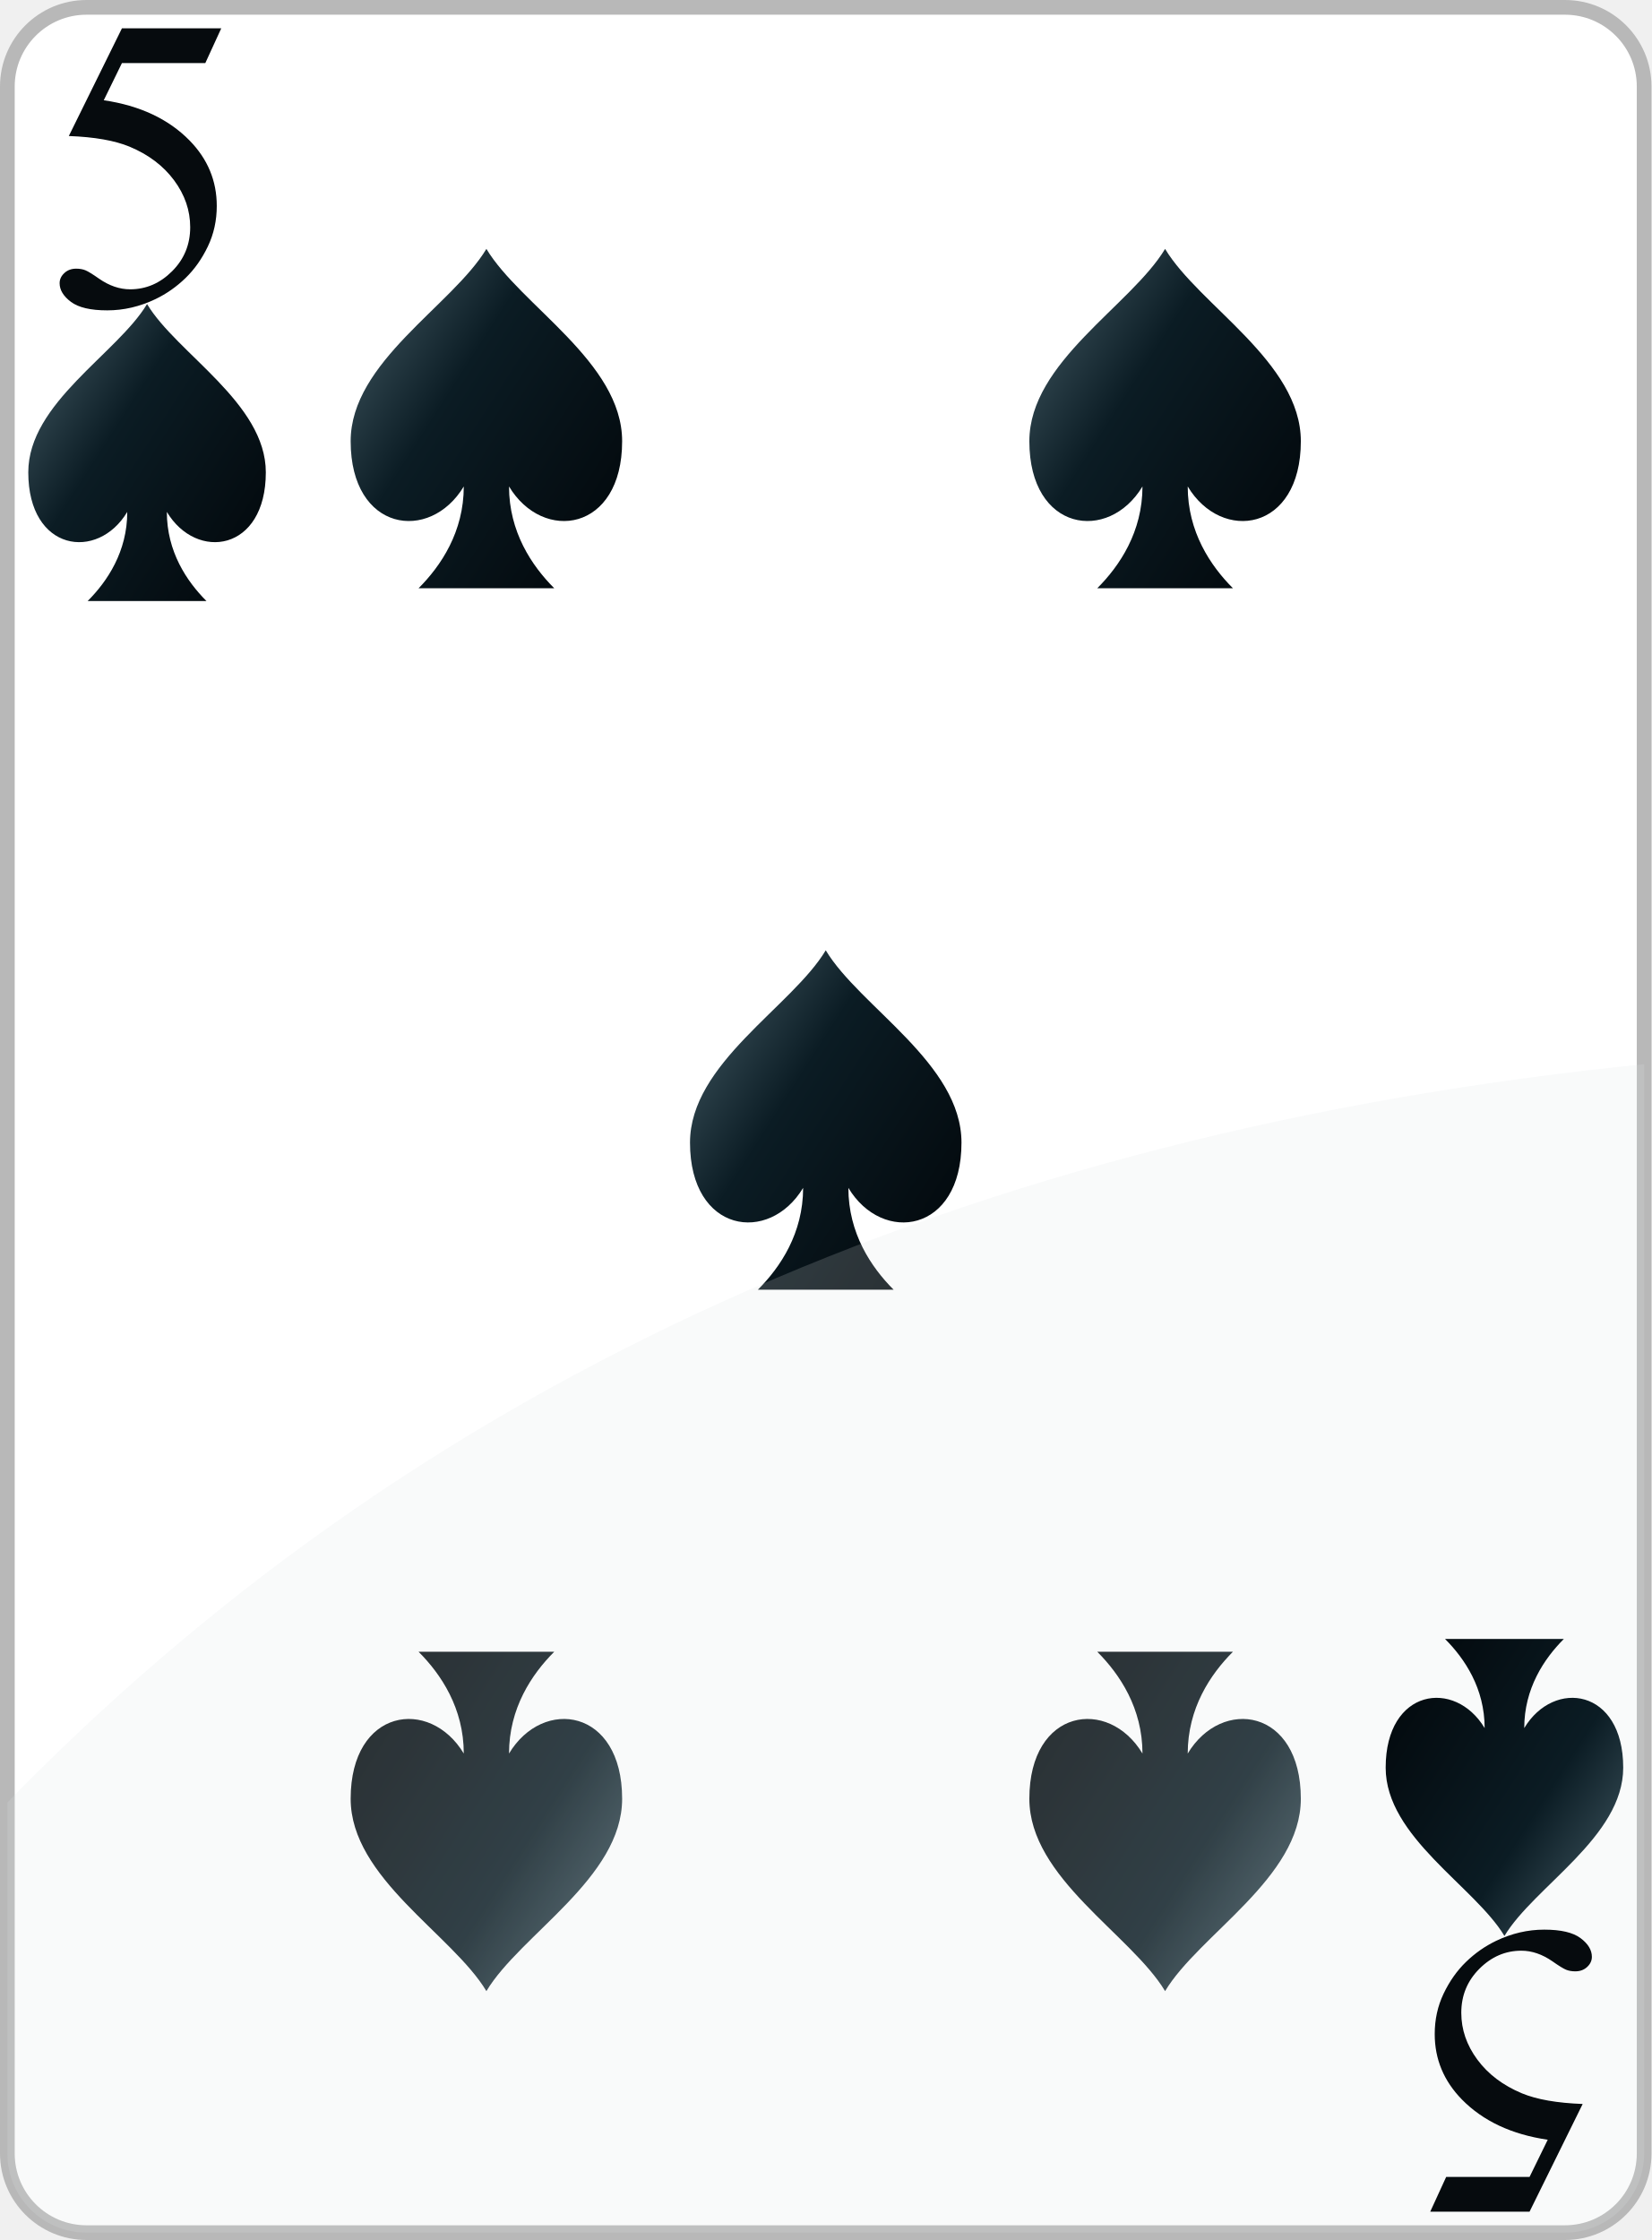
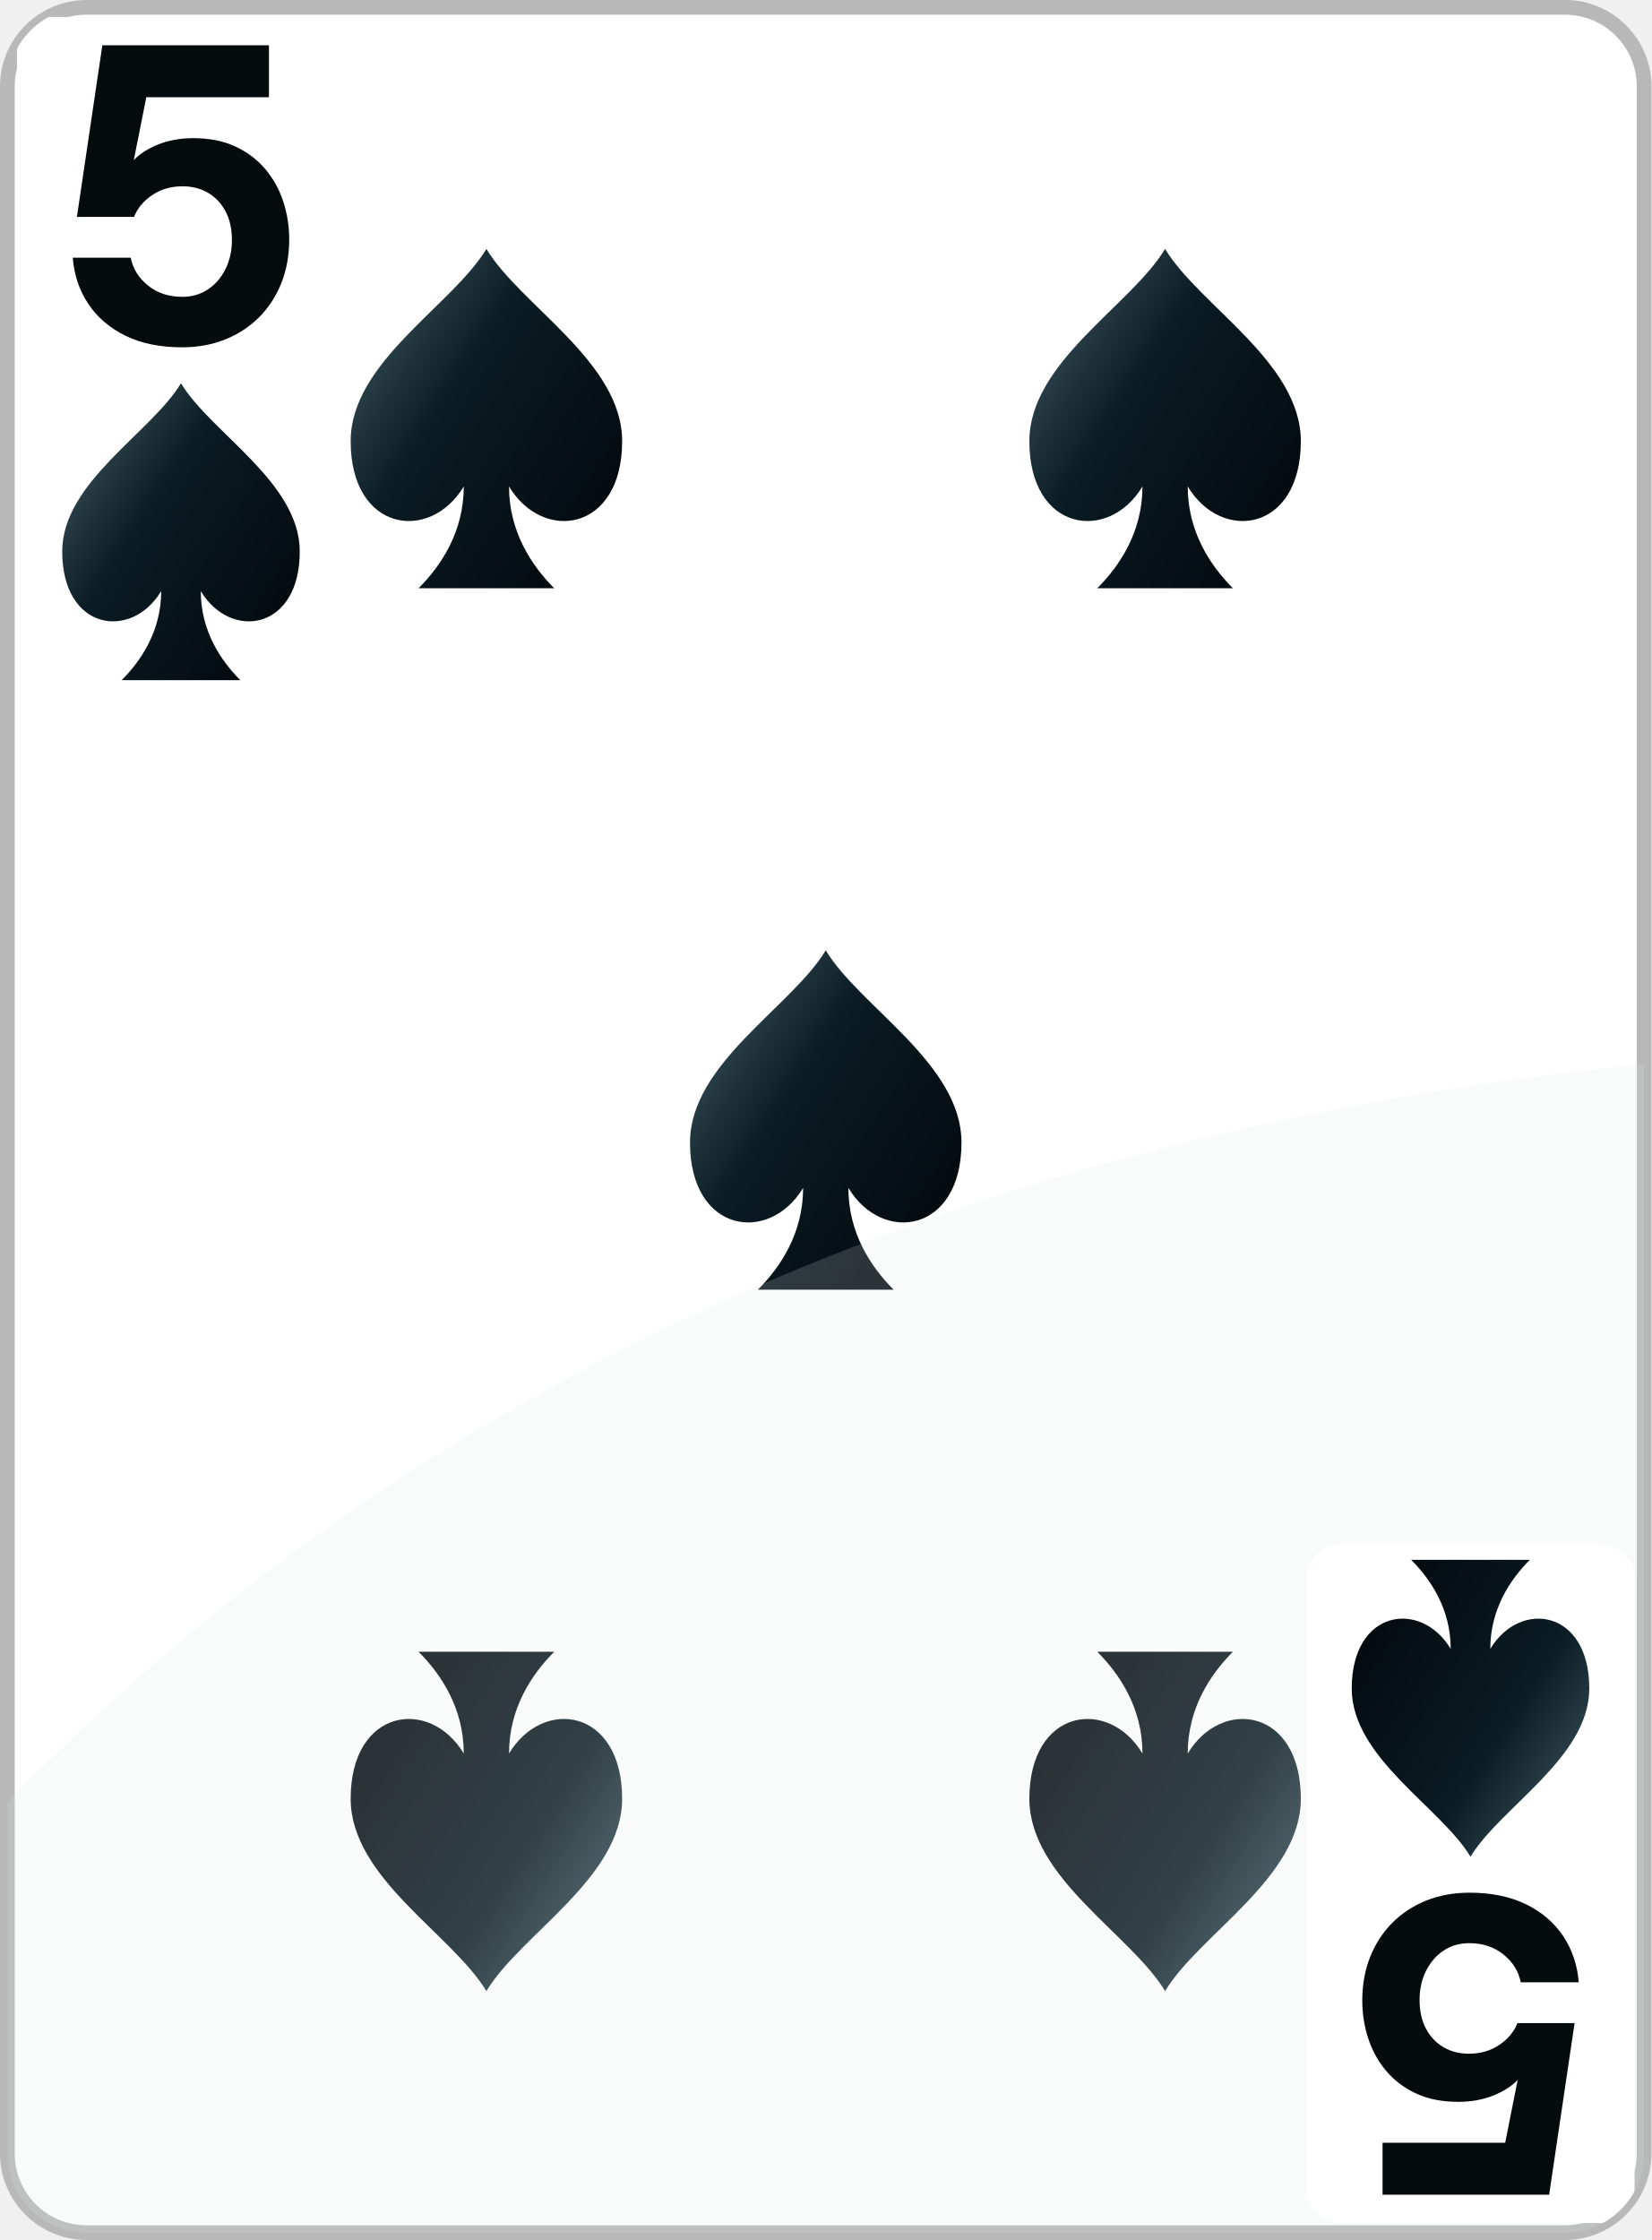
<svg xmlns="http://www.w3.org/2000/svg" xmlns:xlink="http://www.w3.org/1999/xlink" viewBox="0 0 146 198" color="#060b0e">
  <defs>
    <linearGradient id="ink" x1="0" y1="0" x2="1" y2=".8" gradientUnits="objectBoundingBox">
      <stop stop-color="#4a626c" />
      <stop offset=".43" stop-color="#0b1c24" />
      <stop offset="1" stop-color="#03090d" />
    </linearGradient>
    <path id="pip" d="M0-15C-3-10-12-5-12 2C-12 10-5 11-2 6C-2 10-4 13-6 15H6C4 13 2 10 2 6C5 11 12 10 12 2C12-5 3-10 0-15Z" fill="url(#ink)" />
    <clipPath id="card">
      <rect x=".65" y=".65" width="144.7" height="196.7" rx="7" />
    </clipPath>
    <g id="index">
-       <g fill="currentColor" transform="translate(3.5 27) scale(0.01806641 -0.01806641)">
-         <path d="M889 1356 811 1186H403L314 1004Q579 965 734 807Q867 671 867 487Q867 380 823.5 289.0Q780 198 714.0 134.0Q648 70 567 31Q452 -24 331 -24Q209 -24 153.5 17.5Q98 59 98 109Q98 137 121.0 158.5Q144 180 179 180Q205 180 224.5 172.0Q244 164 291 131Q366 79 443 79Q560 79 648.5 167.5Q737 256 737 383Q737 506 658.0 612.5Q579 719 440 777Q331 822 143 829L403 1356Z" transform="translate(0 0)" />
-       </g>
-       <use xlink:href="#pip" transform="translate(13 40) rotate(0) scale(0.875)" />
+       <rect x="1.5" y="1.5" width="29" height="60" rx="3" fill="#fff" />
+       <svg x="1" y="2" width="30" height="34" viewBox="0 0 32 36">
+         <path fill="currentColor" d="M16.1 30.48Q12.988 30.48 10.752 29.381Q8.517 28.283 7.251 26.373Q5.985 24.463 5.794 22.028H11.262Q11.562 23.576 12.884 24.648Q14.207 25.72 16.114 25.72Q17.496 25.72 18.55 25.012Q19.604 24.304 20.204 23.09Q20.803 21.876 20.803 20.38Q20.803 18.789 20.197 17.654Q19.59 16.519 18.543 15.909Q17.496 15.299 16.157 15.299Q14.506 15.299 13.278 16.133Q12.05 16.967 11.574 18.184H6.185L8.585 2.0H24.295V6.903H12.73L11.553 12.822Q12.425 11.92 13.886 11.34Q15.347 10.76 17.161 10.76Q19.447 10.76 21.14 11.551Q22.832 12.343 23.962 13.689Q25.092 15.034 25.649 16.75Q26.206 18.466 26.206 20.314Q26.206 22.56 25.463 24.424Q24.72 26.289 23.37 27.643Q22.02 28.997 20.169 29.739Q18.317 30.48 16.1 30.48Z" />
+       </svg>
+       <use xlink:href="#pip" transform="translate(16 47) rotate(0) scale(0.875)" />
    </g>
  </defs>
  <rect x=".65" y=".65" width="144.7" height="196.7" rx="7" fill="#fff" stroke="#b8b8b8" stroke-width="1.3" />
  <g clip-path="url(#card)">
    <use xlink:href="#pip" transform="translate(43 37) rotate(0) scale(1)" />
    <use xlink:href="#pip" transform="translate(103 37) rotate(0) scale(1)" />
    <use xlink:href="#pip" transform="translate(43 161) rotate(180) scale(1)" />
    <use xlink:href="#pip" transform="translate(103 161) rotate(180) scale(1)" />
    <use xlink:href="#pip" transform="translate(73 99) rotate(0) scale(1)" />
    <path d="M0 160Q55 103 146 94V198H0Z" fill="#dce2e6" opacity=".18" />
    <use xlink:href="#index" />
    <use xlink:href="#index" transform="rotate(180 73 99)" />
  </g>
</svg>
